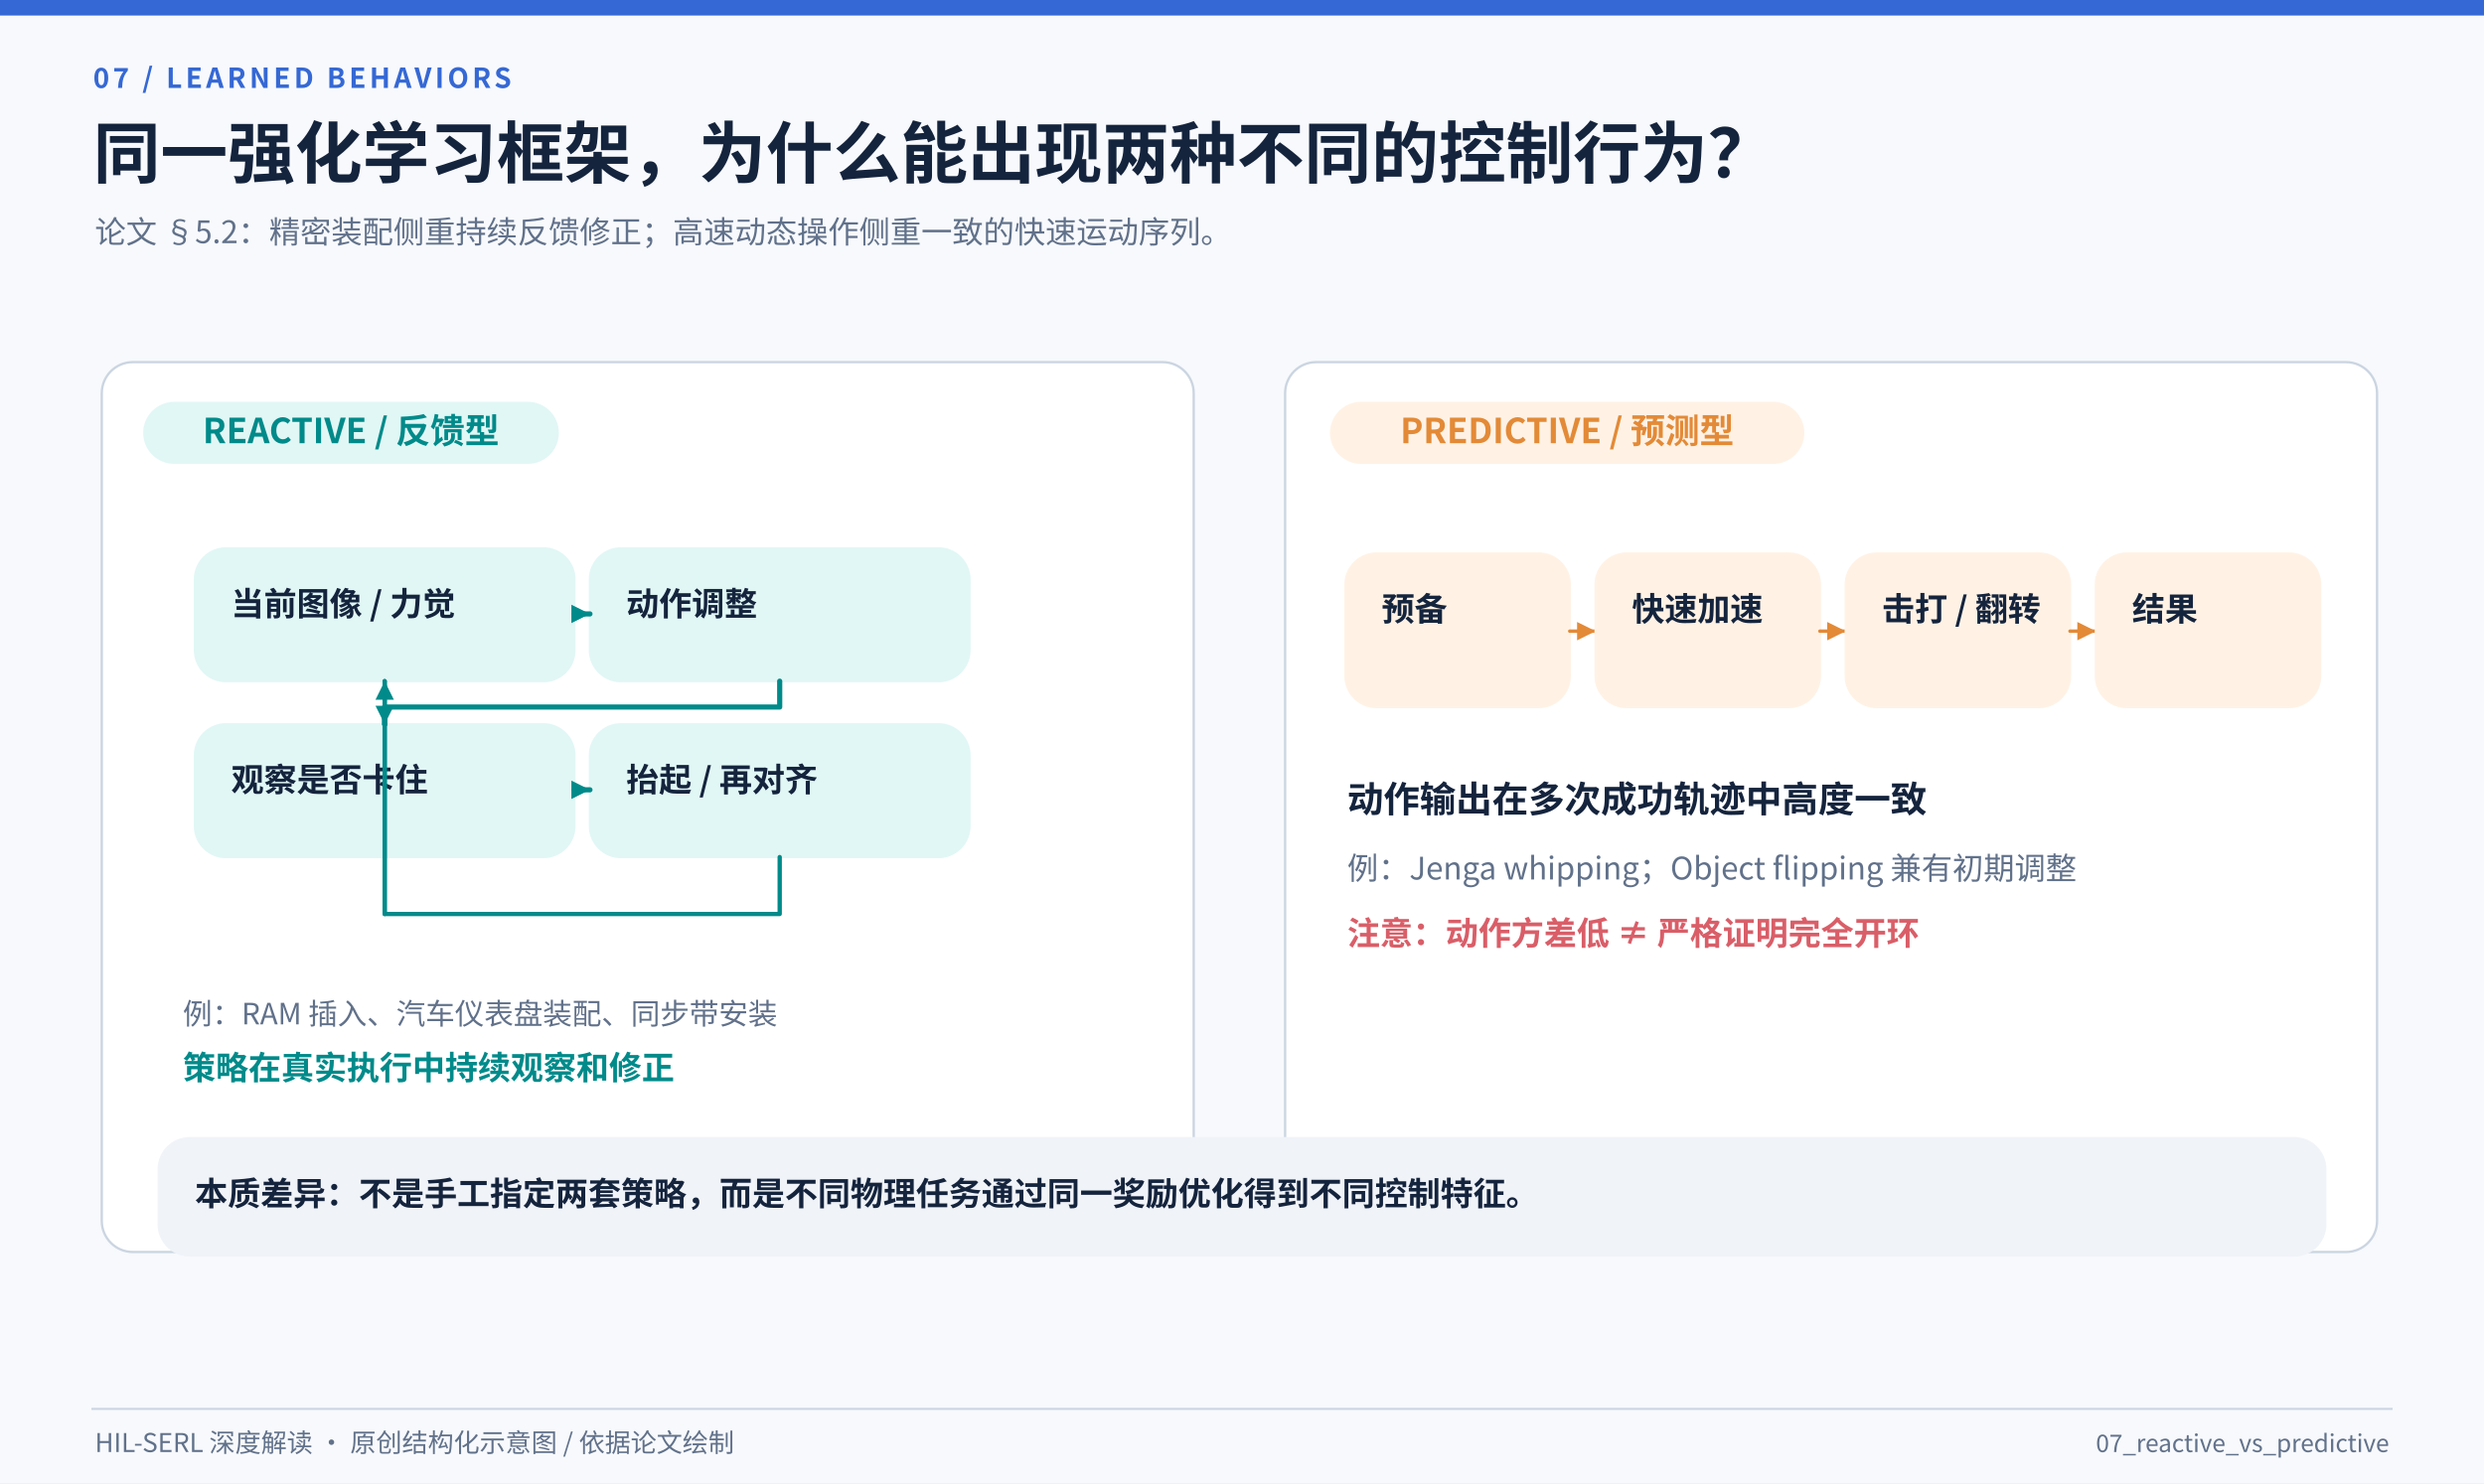
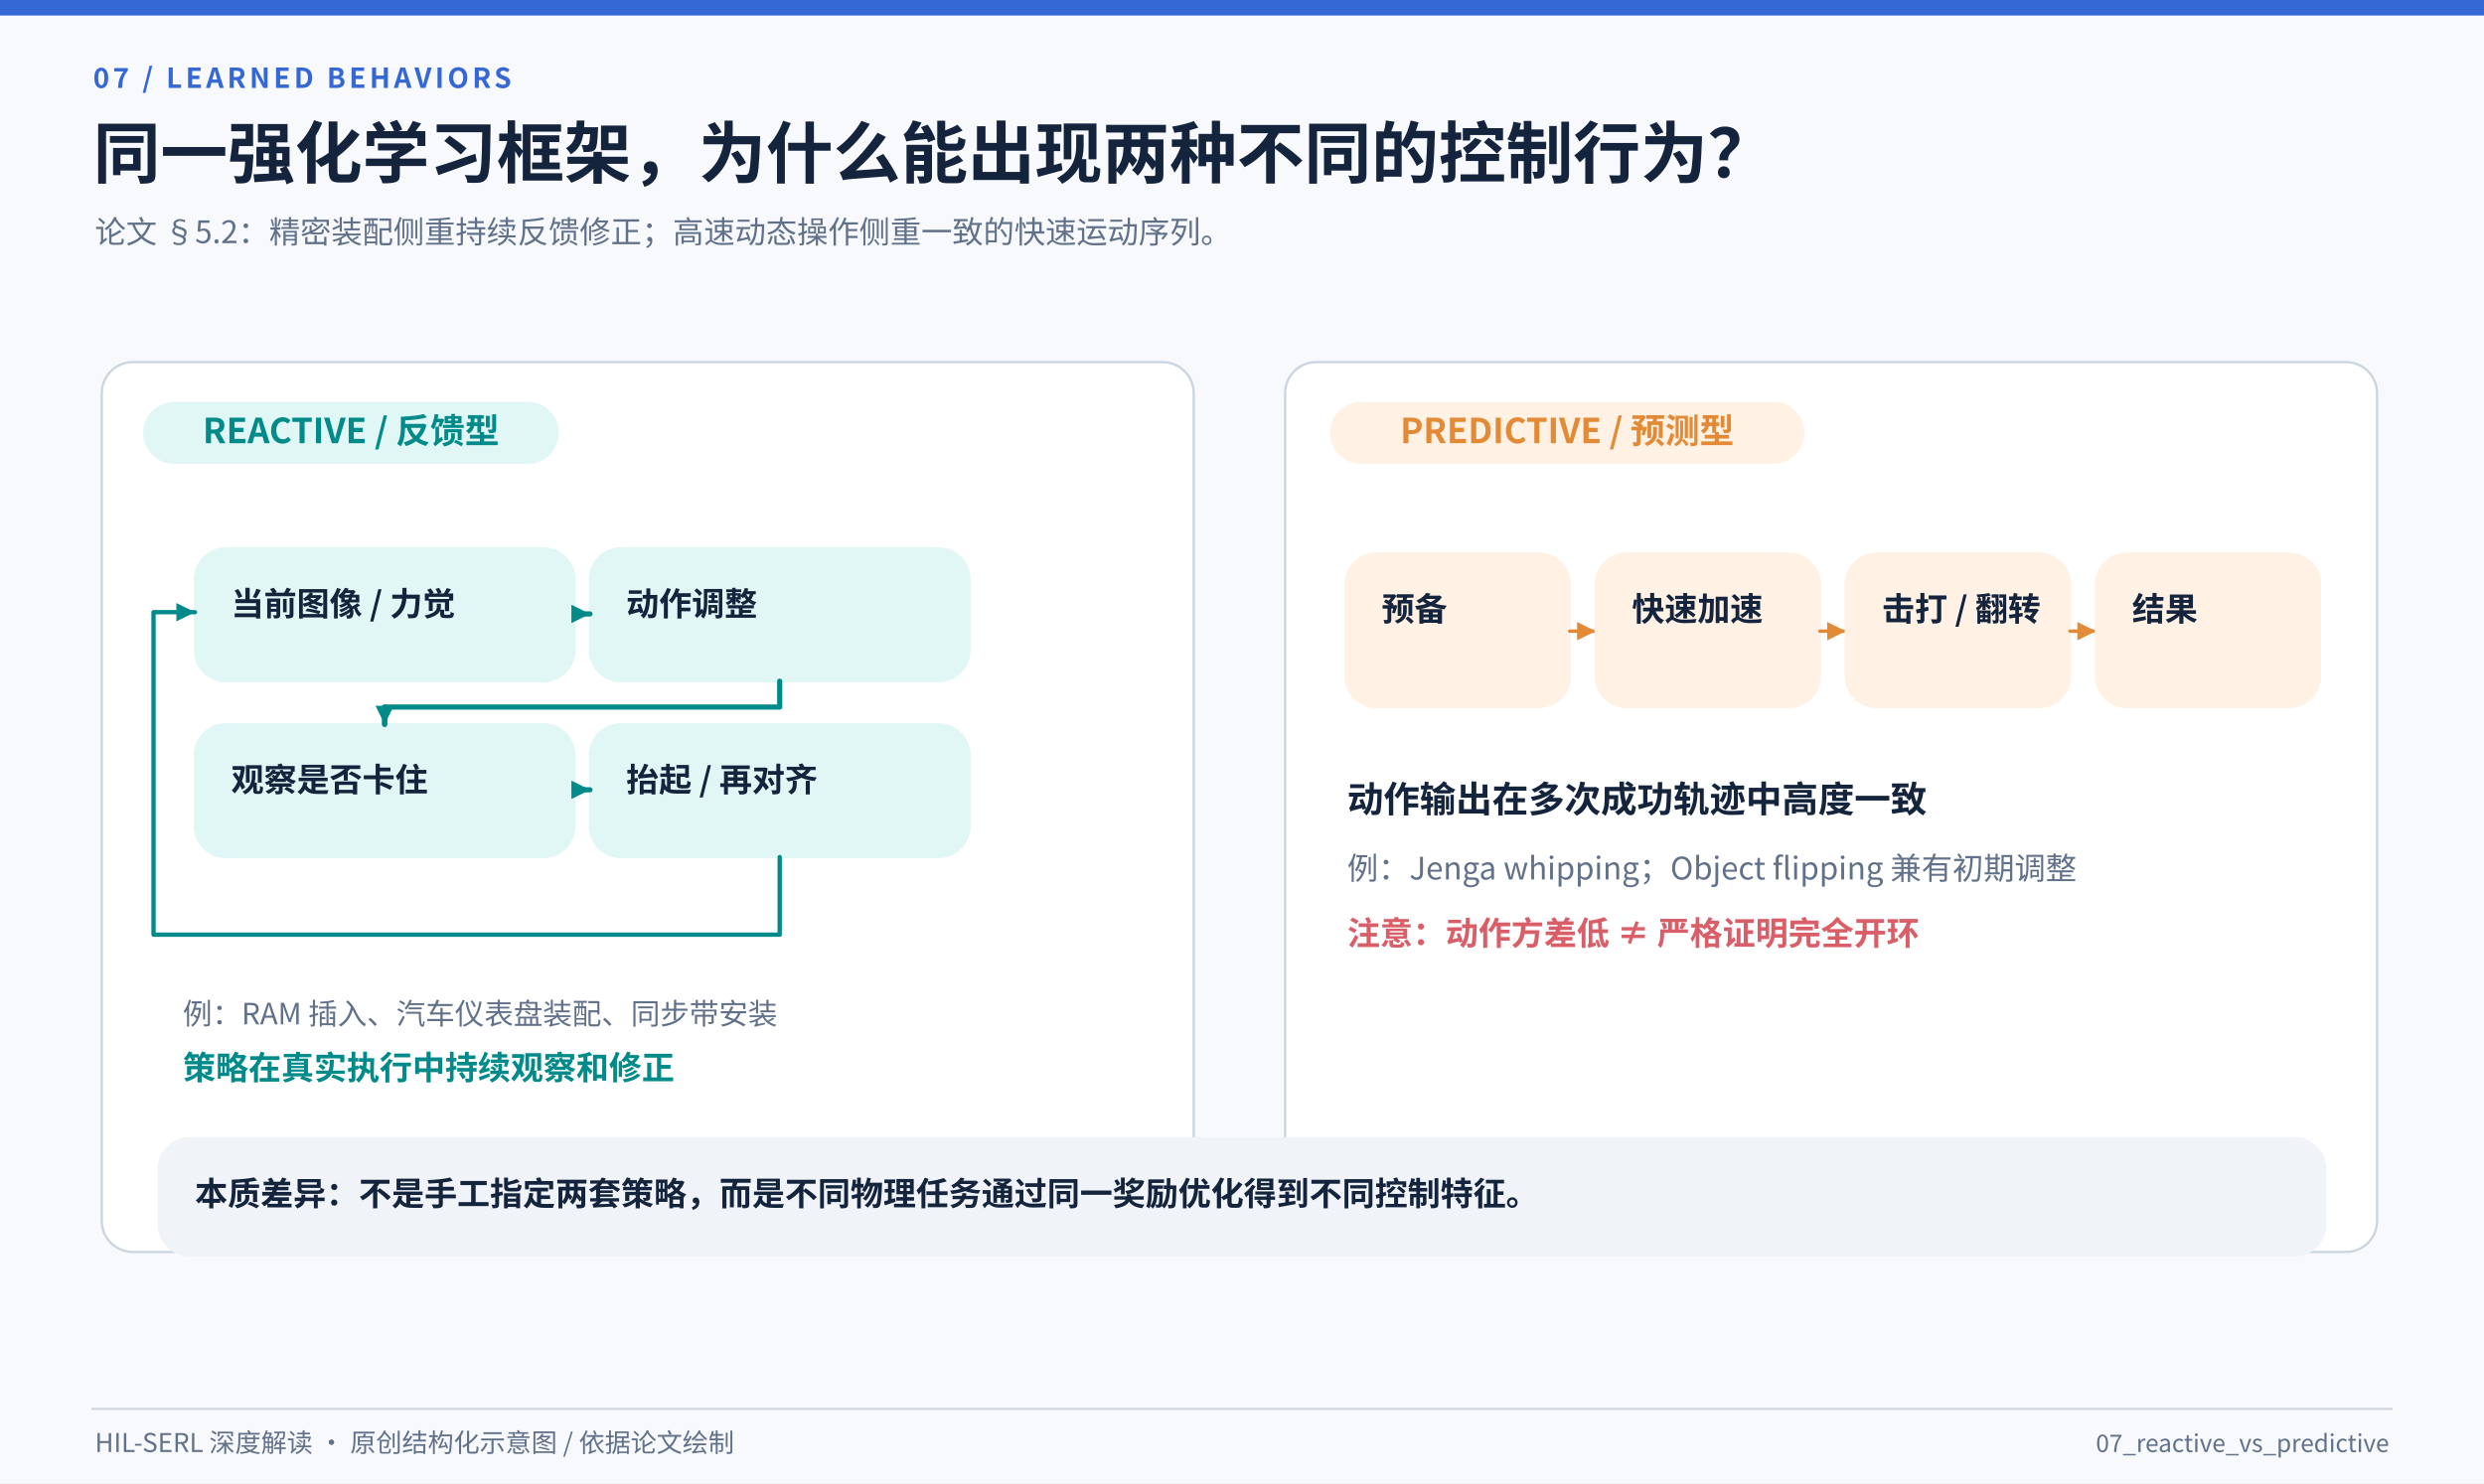
<svg xmlns="http://www.w3.org/2000/svg" baseProfile="full" height="860" version="1.1" viewBox="0 0 1440 860" width="1440">
  <defs />
  <rect fill="#F7F9FC" height="860" width="1440" x="0" y="0" />
  <rect fill="#3568D4" height="9" width="1440" x="0" y="0" />
  <text fill="#3568D4" font-family="Noto Sans CJK SC, Noto Sans SC, Arial, sans-serif" font-size="16" font-weight="600" letter-spacing="2" opacity="1" text-anchor="start" x="54" y="51">07  /  LEARNED BEHAVIORS</text>
  <text fill="#15243D" font-family="Noto Sans CJK SC, Noto Sans SC, Arial, sans-serif" font-size="39" font-weight="700" opacity="1" text-anchor="start" x="54" y="103">同一强化学习框架，为什么能出现两种不同的控制行为？</text>
  <text fill="#61718A" font-family="Noto Sans CJK SC, Noto Sans SC, Arial, sans-serif" font-size="18" font-weight="400" opacity="1" text-anchor="start" x="55" y="141">论文 §5.2：精密装配侧重持续反馈修正；高速动态操作侧重一致的快速运动序列。</text>
  <line stroke="#CBD5E1" stroke-width="1.2" x1="53" x2="1387" y1="817" y2="817" />
  <text fill="#61718A" font-family="Noto Sans CJK SC, Noto Sans SC, Arial, sans-serif" font-size="15" font-weight="400" opacity="1" text-anchor="start" x="55" y="842">HIL-SERL 深度解读   ·   原创结构化示意图 / 依据论文绘制</text>
  <text fill="#61718A" font-family="Noto Sans CJK SC, Noto Sans SC, Arial, sans-serif" font-size="14" font-weight="400" opacity="1" text-anchor="end" x="1385" y="842">07_reactive_vs_predictive</text>
  <rect fill="#FFFFFF" height="516" rx="18" ry="18" stroke="#CBD5E1" stroke-width="1.35" width="633" x="59" y="210" />
  <rect fill="#FFFFFF" height="516" rx="18" ry="18" stroke="#CBD5E1" stroke-width="1.35" width="633" x="745" y="210" />
  <rect fill="#E1F7F5" height="36" rx="18" width="241" x="83" y="233" />
  <text fill="#008A8A" font-family="Noto Sans CJK SC, Noto Sans SC, Arial, sans-serif" font-size="20" font-weight="600" opacity="1" text-anchor="middle" x="203.5" y="257">REACTIVE / 反馈型</text>
  <rect fill="#FFF2E5" height="36" rx="18" width="275" x="771" y="233" />
  <text fill="#E38A37" font-family="Noto Sans CJK SC, Noto Sans SC, Arial, sans-serif" font-size="20" font-weight="600" opacity="1" text-anchor="middle" x="908.5" y="257">PREDICTIVE / 预测型</text>
  <rect fill="#E1F7F5" height="77" rx="18" ry="18" stroke="#E1F7F5" stroke-width="1.35" width="220" x="113" y="318" />
  <text fill="#15243D" font-family="Noto Sans CJK SC, Noto Sans SC, Arial, sans-serif" font-size="19" font-weight="700" opacity="1" text-anchor="start" x="134" y="357">当前图像 / 力觉</text>
  <rect fill="#E1F7F5" height="77" rx="18" ry="18" stroke="#E1F7F5" stroke-width="1.35" width="220" x="342" y="318" />
  <text fill="#15243D" font-family="Noto Sans CJK SC, Noto Sans SC, Arial, sans-serif" font-size="19" font-weight="700" opacity="1" text-anchor="start" x="363" y="357">动作调整</text>
  <rect fill="#E1F7F5" height="77" rx="18" ry="18" stroke="#E1F7F5" stroke-width="1.35" width="220" x="113" y="420" />
  <text fill="#15243D" font-family="Noto Sans CJK SC, Noto Sans SC, Arial, sans-serif" font-size="19" font-weight="700" opacity="1" text-anchor="start" x="134" y="459">观察是否卡住</text>
  <rect fill="#E1F7F5" height="77" rx="18" ry="18" stroke="#E1F7F5" stroke-width="1.35" width="220" x="342" y="420" />
  <text fill="#15243D" font-family="Noto Sans CJK SC, Noto Sans SC, Arial, sans-serif" font-size="19" font-weight="700" opacity="1" text-anchor="start" x="363" y="459">抬起 / 再对齐</text>
  <line fill="none" stroke="#008A8A" stroke-linecap="round" stroke-width="3" x1="333" x2="342" y1="356" y2="356" />
  <polygon fill="#008A8A" points="342,356 331.247,361.327 331.247,350.673" />
  <path d="M 452,395 L 452,410 L 223,410 L 223,420" fill="none" stroke="#008A8A" stroke-linecap="round" stroke-linejoin="round" stroke-width="3" />
  <line fill="none" stroke="#008A8A" stroke-linecap="round" stroke-width="3" x1="223" x2="223" y1="410" y2="420" />
  <polygon fill="#008A8A" points="223,420 217.673,409.247 228.327,409.247" />
  <line fill="none" stroke="#008A8A" stroke-linecap="round" stroke-width="3" x1="333" x2="342" y1="458" y2="458" />
  <polygon fill="#008A8A" points="342,458 331.247,463.327 331.247,452.673" />
-   <path d="M 452,497 L 452,530 L 223,530 L 223,395" fill="none" stroke="#008A8A" stroke-linecap="round" stroke-linejoin="round" stroke-width="2.5" />
-   <line fill="none" stroke="#008A8A" stroke-linecap="round" stroke-width="2.5" x1="223" x2="223" y1="530" y2="395" />
-   <polygon fill="#008A8A" points="223,395 228.327,405.753 217.673,405.753" />
+   <path d="M 452,497 L 452,542 L 89,542 L 89,355 L 113,355" fill="none" stroke="#008A8A" stroke-linecap="round" stroke-linejoin="round" stroke-width="2.5" />
+   <polygon fill="#008A8A" points="113,355 102.247,360.327 102.247,349.673" />
  <text fill="#61718A" font-family="Noto Sans CJK SC, Noto Sans SC, Arial, sans-serif" font-size="17" font-weight="400" opacity="1" text-anchor="start" x="106" y="594">例：RAM 插入、汽车仪表盘装配、同步带安装</text>
  <text fill="#008A8A" font-family="Noto Sans CJK SC, Noto Sans SC, Arial, sans-serif" font-size="19" font-weight="600" opacity="1" text-anchor="start" x="106" y="626">策略在真实执行中持续观察和修正</text>
  <rect fill="#FFF2E5" height="89" rx="18" ry="18" stroke="#FFF2E5" stroke-width="1.35" width="130" x="780" y="321" />
  <text fill="#15243D" font-family="Noto Sans CJK SC, Noto Sans SC, Arial, sans-serif" font-size="19" font-weight="700" opacity="1" text-anchor="start" x="801" y="360">预备</text>
  <line fill="none" stroke="#E38A37" stroke-linecap="round" stroke-width="2" x1="910" x2="925" y1="366" y2="366" />
  <polygon fill="#E38A37" points="925,366 914.247,371.327 914.247,360.673" />
  <rect fill="#FFF2E5" height="89" rx="18" ry="18" stroke="#FFF2E5" stroke-width="1.35" width="130" x="925" y="321" />
  <text fill="#15243D" font-family="Noto Sans CJK SC, Noto Sans SC, Arial, sans-serif" font-size="19" font-weight="700" opacity="1" text-anchor="start" x="946" y="360">快速加速</text>
  <line fill="none" stroke="#E38A37" stroke-linecap="round" stroke-width="2" x1="1055" x2="1070" y1="366" y2="366" />
  <polygon fill="#E38A37" points="1070,366 1059.247,371.327 1059.247,360.673" />
  <rect fill="#FFF2E5" height="89" rx="18" ry="18" stroke="#FFF2E5" stroke-width="1.35" width="130" x="1070" y="321" />
  <text fill="#15243D" font-family="Noto Sans CJK SC, Noto Sans SC, Arial, sans-serif" font-size="19" font-weight="700" opacity="1" text-anchor="start" x="1091" y="360">击打 / 翻转</text>
  <line fill="none" stroke="#E38A37" stroke-linecap="round" stroke-width="2" x1="1200" x2="1215" y1="366" y2="366" />
  <polygon fill="#E38A37" points="1215,366 1204.247,371.327 1204.247,360.673" />
  <rect fill="#FFF2E5" height="89" rx="18" ry="18" stroke="#FFF2E5" stroke-width="1.35" width="130" x="1215" y="321" />
  <text fill="#15243D" font-family="Noto Sans CJK SC, Noto Sans SC, Arial, sans-serif" font-size="19" font-weight="700" opacity="1" text-anchor="start" x="1236" y="360">结果</text>
  <text fill="#15243D" font-family="Noto Sans CJK SC, Noto Sans SC, Arial, sans-serif" font-size="21" font-weight="600" opacity="1" text-anchor="start" x="781" y="471">动作输出在多次成功轨迹中高度一致</text>
  <text fill="#61718A" font-family="Noto Sans CJK SC, Noto Sans SC, Arial, sans-serif" font-size="18" font-weight="400" opacity="1" text-anchor="start" x="781" y="510">例：Jenga whipping；Object flipping 兼有初期调整</text>
  <text fill="#D95E68" font-family="Noto Sans CJK SC, Noto Sans SC, Arial, sans-serif" font-size="19" font-weight="600" opacity="1" text-anchor="start" x="781" y="548">注意：动作方差低 ≠ 严格证明完全开环</text>
  <rect fill="#F0F3F8" height="68" rx="18" ry="18" stroke="#F0F3F8" stroke-width="1.35" width="1256" x="92" y="660" />
  <text fill="#15243D" font-family="Noto Sans CJK SC, Noto Sans SC, Arial, sans-serif" font-size="19" font-weight="700" opacity="1" text-anchor="start" x="113" y="699">本质差异：不是手工指定两套策略，而是不同物理任务通过同一奖励优化得到不同控制特征。</text>
</svg>
